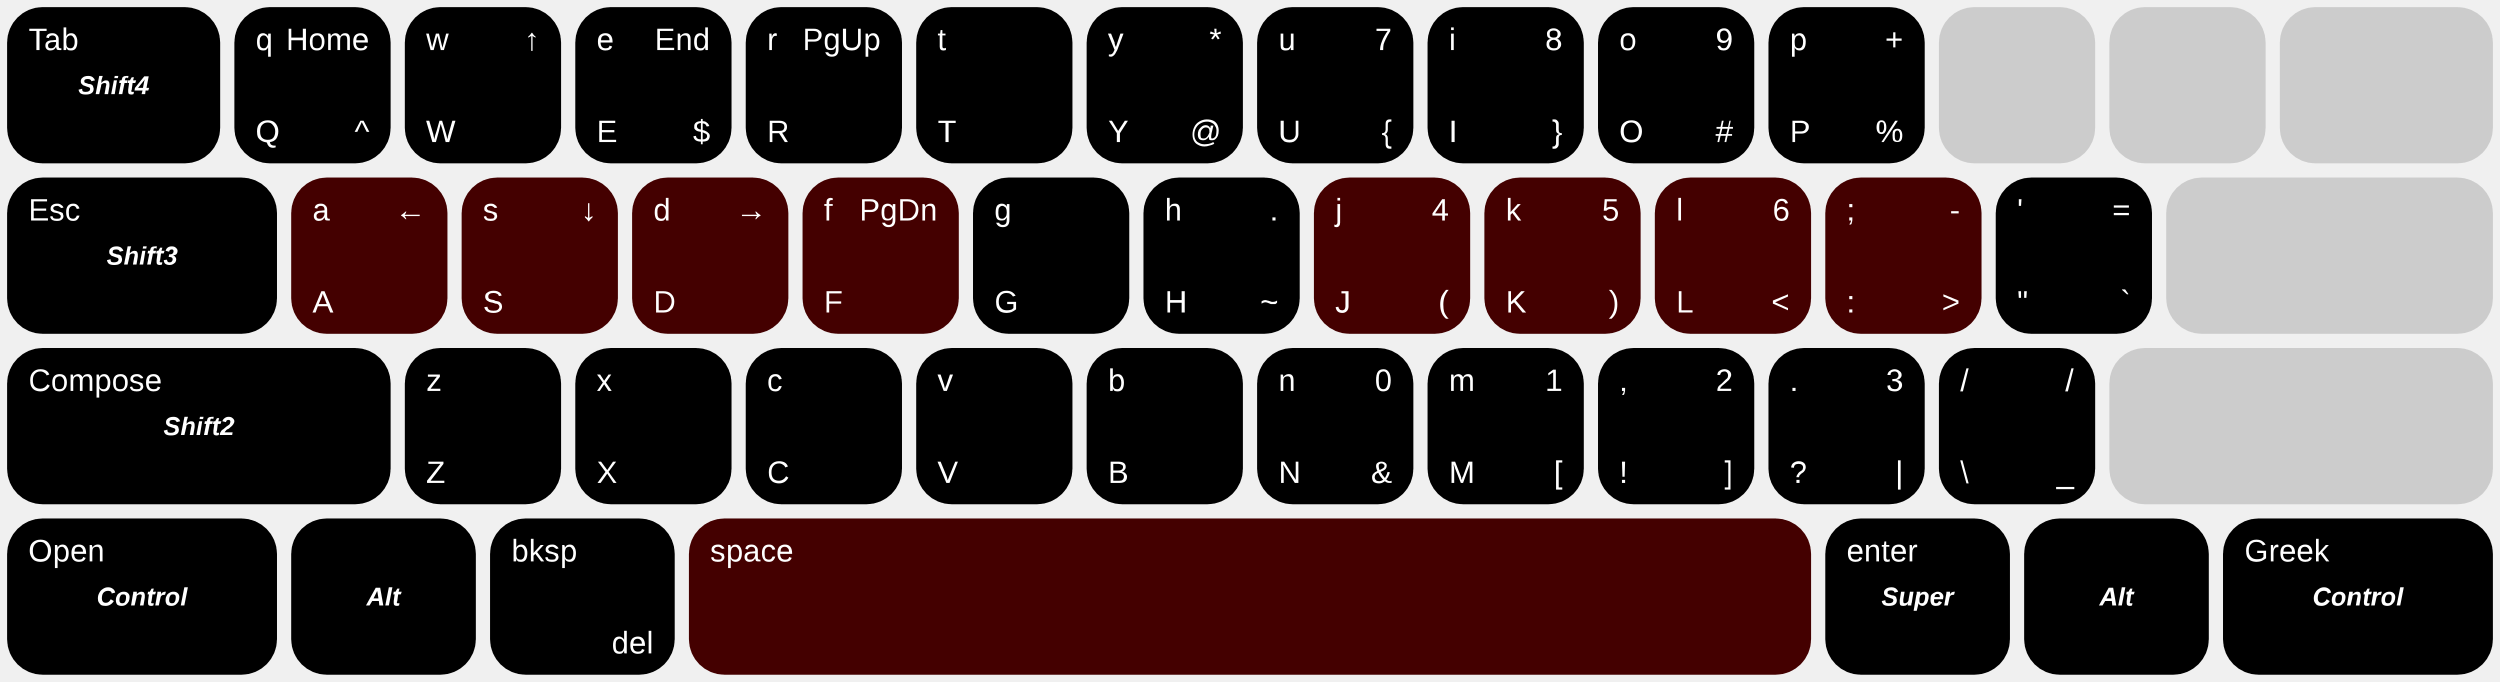
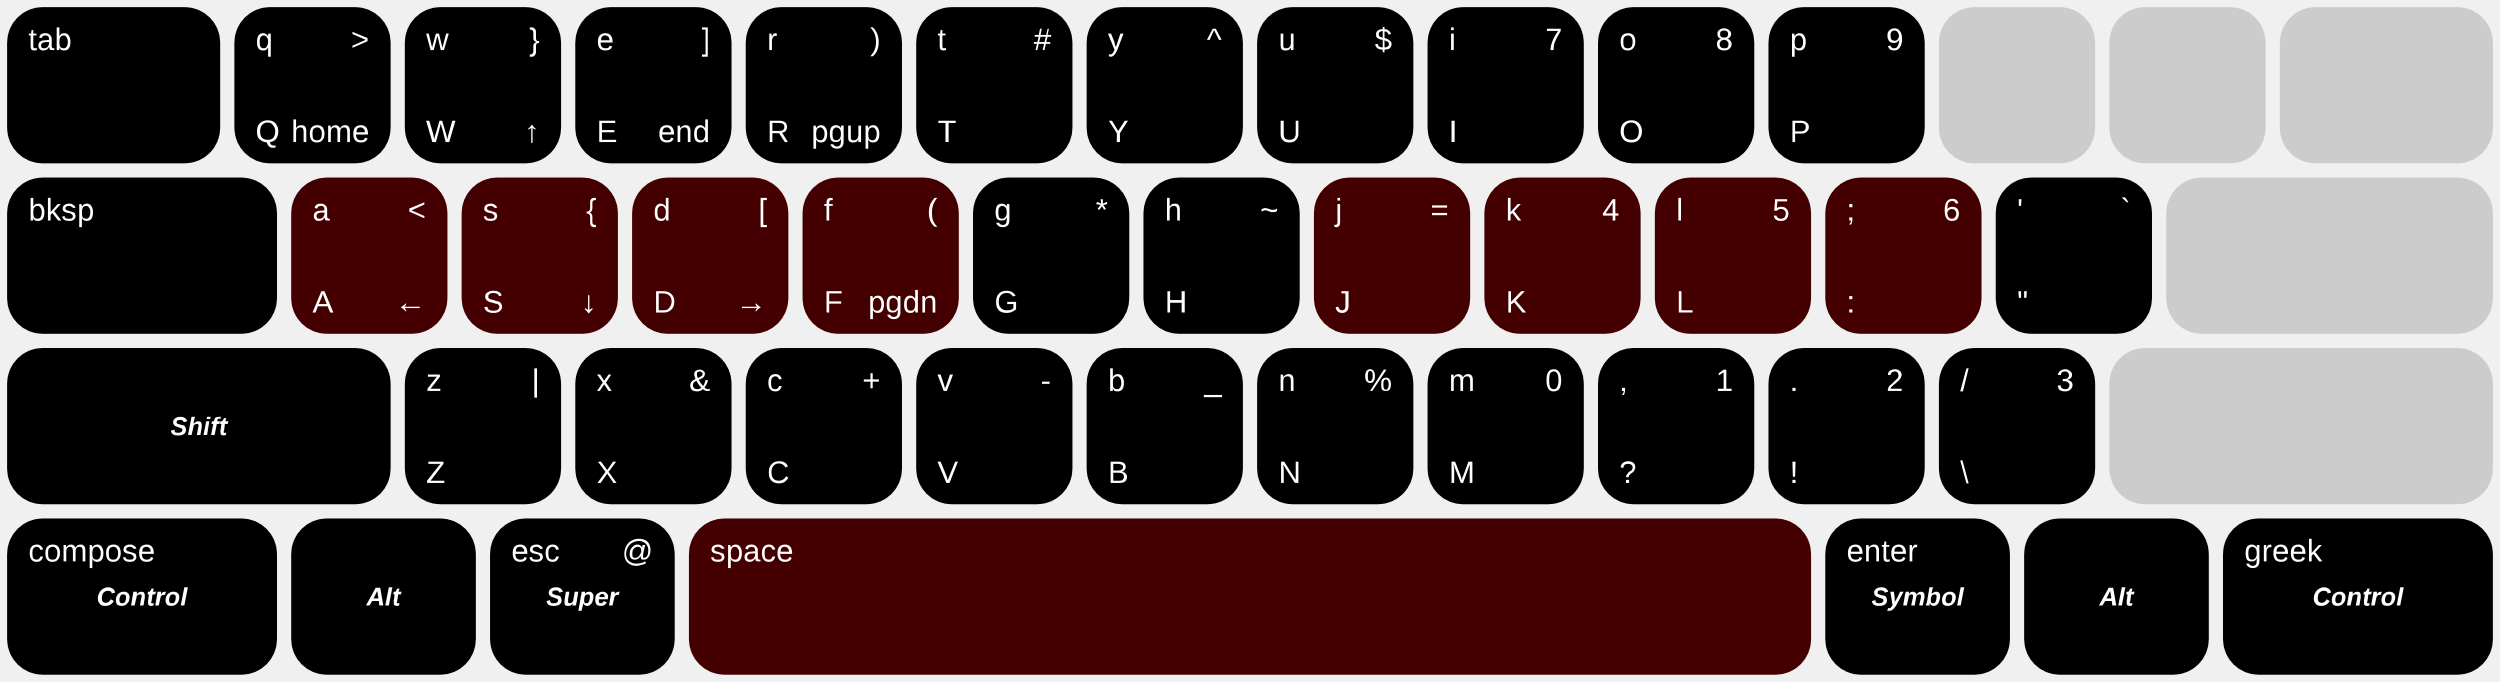
<svg xmlns="http://www.w3.org/2000/svg" width="1320" height="360" version="1.1" viewBox="0 0 88 24">
  <defs>
    <style type="text/css">
rect {
    fill: #000;
    stroke: #000;
    stroke-width: 1.5;
}
text {
    font-size: 1.1px;
    font-family: Arial, Helvetica, sans-serif;
    fill: #fff;
}
.homerow { fill: #400; stroke: #400; }
.dim { fill: #ccc; stroke: #ccc; }
.mid { text-anchor: middle; dominant-baseline: central; font-style: italic; font-size: 0.9px; font-weight: bold; }
.tl { text-anchor: start; dominant-baseline: hanging; }
.tr { text-anchor: end; dominant-baseline: hanging; }
.bl { text-anchor: start; dominant-baseline: no-change; }
.br { text-anchor: end; dominant-baseline: no-change; }
</style>
  </defs>
  <rect class="Tab" x="1" y="1" width="6" height="4" ry=".5" />
-   <text class="Tab tl" x="1" y="1">Tab</text>
-   <text class="Tab mid" x="4" y="3">Shift4</text>
+   <text class="Tab tl" x="1" y="1">tab</text>
+   <text class="Tab mid" x="4" y="3" />
  <rect class="q" x="9" y="1" width="4" height="4" ry=".5" />
  <text class="q tl" x="9" y="1">q</text>
  <text class="q bl" x="9" y="5">Q</text>
-   <text class="q tr" x="13" y="1">Home</text>
-   <text class="q br" x="13" y="5">^</text>
+   <text class="q tr" x="13" y="1">&gt;</text>
+   <text class="q br" x="13" y="5">home</text>
  <rect class="w" x="15" y="1" width="4" height="4" ry=".5" />
  <text class="w tl" x="15" y="1">w</text>
  <text class="w bl" x="15" y="5">W</text>
-   <text class="w tr" x="19" y="1">↑</text>
-   <text class="w br" x="19" y="5" />
+   <text class="w tr" x="19" y="1">}</text>
+   <text class="w br" x="19" y="5">↑</text>
  <rect class="e" x="21" y="1" width="4" height="4" ry=".5" />
  <text class="e tl" x="21" y="1">e</text>
  <text class="e bl" x="21" y="5">E</text>
-   <text class="e tr" x="25" y="1">End</text>
-   <text class="e br" x="25" y="5">$</text>
+   <text class="e tr" x="25" y="1">]</text>
+   <text class="e br" x="25" y="5">end</text>
  <rect class="r" x="27" y="1" width="4" height="4" ry=".5" />
  <text class="r tl" x="27" y="1">r</text>
  <text class="r bl" x="27" y="5">R</text>
-   <text class="r tr" x="31" y="1">PgUp</text>
-   <text class="r br" x="31" y="5" />
+   <text class="r tr" x="31" y="1">)</text>
+   <text class="r br" x="31" y="5">pgup</text>
  <rect class="t" x="33" y="1" width="4" height="4" ry=".5" />
  <text class="t tl" x="33" y="1">t</text>
  <text class="t bl" x="33" y="5">T</text>
-   <text class="t tr" x="37" y="1" />
+   <text class="t tr" x="37" y="1">#</text>
  <text class="t br" x="37" y="5" />
  <rect class="y" x="39" y="1" width="4" height="4" ry=".5" />
  <text class="y tl" x="39" y="1">y</text>
  <text class="y bl" x="39" y="5">Y</text>
-   <text class="y tr" x="43" y="1">*</text>
-   <text class="y br" x="43" y="5">@</text>
+   <text class="y tr" x="43" y="1">^</text>
+   <text class="y br" x="43" y="5" />
  <rect class="u" x="45" y="1" width="4" height="4" ry=".5" />
  <text class="u tl" x="45" y="1">u</text>
  <text class="u bl" x="45" y="5">U</text>
-   <text class="u tr" x="49" y="1">7</text>
-   <text class="u br" x="49" y="5">{</text>
+   <text class="u tr" x="49" y="1">$</text>
+   <text class="u br" x="49" y="5" />
  <rect class="i" x="51" y="1" width="4" height="4" ry=".5" />
  <text class="i tl" x="51" y="1">i</text>
  <text class="i bl" x="51" y="5">I</text>
-   <text class="i tr" x="55" y="1">8</text>
-   <text class="i br" x="55" y="5">}</text>
+   <text class="i tr" x="55" y="1">7</text>
+   <text class="i br" x="55" y="5" />
  <rect class="o" x="57" y="1" width="4" height="4" ry=".5" />
  <text class="o tl" x="57" y="1">o</text>
  <text class="o bl" x="57" y="5">O</text>
-   <text class="o tr" x="61" y="1">9</text>
-   <text class="o br" x="61" y="5">#</text>
+   <text class="o tr" x="61" y="1">8</text>
+   <text class="o br" x="61" y="5" />
  <rect class="p" x="63" y="1" width="4" height="4" ry=".5" />
  <text class="p tl" x="63" y="1">p</text>
  <text class="p bl" x="63" y="5">P</text>
-   <text class="p tr" x="67" y="1">+</text>
-   <text class="p br" x="67" y="5">%</text>
+   <text class="p tr" x="67" y="1">9</text>
+   <text class="p br" x="67" y="5" />
  <rect class="braceleft dim" x="69" y="1" width="4" height="4" ry=".5" />
  <rect class="braceright dim" x="75" y="1" width="4" height="4" ry=".5" />
  <rect class="backslash dim" x="81" y="1" width="6" height="4" ry=".5" />
  <rect class="CapsLock" x="1" y="7" width="8" height="4" ry=".5" />
-   <text class="CapsLock tl" x="1" y="7">Esc</text>
-   <text class="CapsLock mid" x="5" y="9">Shift3</text>
+   <text class="CapsLock tl" x="1" y="7">bksp</text>
+   <text class="CapsLock mid" x="5" y="9" />
  <rect class="a homerow" x="11" y="7" width="4" height="4" ry=".5" />
  <text class="a tl" x="11" y="7">a</text>
  <text class="a bl" x="11" y="11">A</text>
-   <text class="a tr" x="15" y="7">←</text>
-   <text class="a br" x="15" y="11" />
+   <text class="a tr" x="15" y="7">&lt;</text>
+   <text class="a br" x="15" y="11">←</text>
  <rect class="s homerow" x="17" y="7" width="4" height="4" ry=".5" />
  <text class="s tl" x="17" y="7">s</text>
  <text class="s bl" x="17" y="11">S</text>
-   <text class="s tr" x="21" y="7">↓</text>
-   <text class="s br" x="21" y="11" />
+   <text class="s tr" x="21" y="7">{</text>
+   <text class="s br" x="21" y="11">↓</text>
  <rect class="d homerow" x="23" y="7" width="4" height="4" ry=".5" />
  <text class="d tl" x="23" y="7">d</text>
  <text class="d bl" x="23" y="11">D</text>
-   <text class="d tr" x="27" y="7">→</text>
-   <text class="d br" x="27" y="11" />
+   <text class="d tr" x="27" y="7">[</text>
+   <text class="d br" x="27" y="11">→</text>
  <rect class="f homerow" x="29" y="7" width="4" height="4" ry=".5" />
  <text class="f tl" x="29" y="7">f</text>
  <text class="f bl" x="29" y="11">F</text>
-   <text class="f tr" x="33" y="7">PgDn</text>
-   <text class="f br" x="33" y="11" />
+   <text class="f tr" x="33" y="7">(</text>
+   <text class="f br" x="33" y="11">pgdn</text>
  <rect class="g" x="35" y="7" width="4" height="4" ry=".5" />
  <text class="g tl" x="35" y="7">g</text>
  <text class="g bl" x="35" y="11">G</text>
-   <text class="g tr" x="39" y="7" />
+   <text class="g tr" x="39" y="7">*</text>
  <text class="g br" x="39" y="11" />
  <rect class="h" x="41" y="7" width="4" height="4" ry=".5" />
  <text class="h tl" x="41" y="7">h</text>
  <text class="h bl" x="41" y="11">H</text>
-   <text class="h tr" x="45" y="7">.</text>
-   <text class="h br" x="45" y="11">~</text>
+   <text class="h tr" x="45" y="7">~</text>
+   <text class="h br" x="45" y="11" />
  <rect class="j homerow" x="47" y="7" width="4" height="4" ry=".5" />
  <text class="j tl" x="47" y="7">j</text>
  <text class="j bl" x="47" y="11">J</text>
-   <text class="j tr" x="51" y="7">4</text>
-   <text class="j br" x="51" y="11">(</text>
+   <text class="j tr" x="51" y="7">=</text>
+   <text class="j br" x="51" y="11" />
  <rect class="k homerow" x="53" y="7" width="4" height="4" ry=".5" />
  <text class="k tl" x="53" y="7">k</text>
  <text class="k bl" x="53" y="11">K</text>
-   <text class="k tr" x="57" y="7">5</text>
-   <text class="k br" x="57" y="11">)</text>
+   <text class="k tr" x="57" y="7">4</text>
+   <text class="k br" x="57" y="11" />
  <rect class="l homerow" x="59" y="7" width="4" height="4" ry=".5" />
  <text class="l tl" x="59" y="7">l</text>
  <text class="l bl" x="59" y="11">L</text>
-   <text class="l tr" x="63" y="7">6</text>
-   <text class="l br" x="63" y="11">&lt;</text>
+   <text class="l tr" x="63" y="7">5</text>
+   <text class="l br" x="63" y="11" />
  <rect class="semicolon homerow" x="65" y="7" width="4" height="4" ry=".5" />
  <text class="semicolon tl" x="65" y="7">;</text>
  <text class="semicolon bl" x="65" y="11">:</text>
-   <text class="semicolon tr" x="69" y="7">-</text>
-   <text class="semicolon br" x="69" y="11">&gt;</text>
+   <text class="semicolon tr" x="69" y="7">6</text>
+   <text class="semicolon br" x="69" y="11" />
  <rect class="apostrophe" x="71" y="7" width="4" height="4" ry=".5" />
  <text class="apostrophe tl" x="71" y="7">'</text>
  <text class="apostrophe bl" x="71" y="11">"</text>
-   <text class="apostrophe tr" x="75" y="7">=</text>
-   <text class="apostrophe br" x="75" y="11">`</text>
+   <text class="apostrophe tr" x="75" y="7">`</text>
+   <text class="apostrophe br" x="75" y="11" />
  <rect class="Return dim" x="77" y="7" width="10" height="4" ry=".5" />
  <rect class="Shift_L" x="1" y="13" width="12" height="4" ry=".5" />
-   <text class="Shift_L tl" x="1" y="13">Compose</text>
-   <text class="Shift_L mid" x="7" y="15">Shift2</text>
+   <text class="Shift_L tl" x="1" y="13" />
+   <text class="Shift_L mid" x="7" y="15">Shift</text>
  <rect class="z" x="15" y="13" width="4" height="4" ry=".5" />
  <text class="z tl" x="15" y="13">z</text>
  <text class="z bl" x="15" y="17">Z</text>
-   <text class="z tr" x="19" y="13" />
+   <text class="z tr" x="19" y="13">|</text>
  <text class="z br" x="19" y="17" />
  <rect class="x" x="21" y="13" width="4" height="4" ry=".5" />
  <text class="x tl" x="21" y="13">x</text>
  <text class="x bl" x="21" y="17">X</text>
-   <text class="x tr" x="25" y="13" />
+   <text class="x tr" x="25" y="13">&amp;</text>
  <text class="x br" x="25" y="17" />
  <rect class="c" x="27" y="13" width="4" height="4" ry=".5" />
  <text class="c tl" x="27" y="13">c</text>
  <text class="c bl" x="27" y="17">C</text>
-   <text class="c tr" x="31" y="13" />
+   <text class="c tr" x="31" y="13">+</text>
  <text class="c br" x="31" y="17" />
  <rect class="v" x="33" y="13" width="4" height="4" ry=".5" />
  <text class="v tl" x="33" y="13">v</text>
  <text class="v bl" x="33" y="17">V</text>
-   <text class="v tr" x="37" y="13" />
+   <text class="v tr" x="37" y="13">-</text>
  <text class="v br" x="37" y="17" />
  <rect class="b" x="39" y="13" width="4" height="4" ry=".5" />
  <text class="b tl" x="39" y="13">b</text>
  <text class="b bl" x="39" y="17">B</text>
-   <text class="b tr" x="43" y="13" />
+   <text class="b tr" x="43" y="13">_</text>
  <text class="b br" x="43" y="17" />
  <rect class="n" x="45" y="13" width="4" height="4" ry=".5" />
  <text class="n tl" x="45" y="13">n</text>
  <text class="n bl" x="45" y="17">N</text>
-   <text class="n tr" x="49" y="13">0</text>
-   <text class="n br" x="49" y="17">&amp;</text>
+   <text class="n tr" x="49" y="13">%</text>
+   <text class="n br" x="49" y="17" />
  <rect class="m" x="51" y="13" width="4" height="4" ry=".5" />
  <text class="m tl" x="51" y="13">m</text>
  <text class="m bl" x="51" y="17">M</text>
-   <text class="m tr" x="55" y="13">1</text>
-   <text class="m br" x="55" y="17">[</text>
+   <text class="m tr" x="55" y="13">0</text>
+   <text class="m br" x="55" y="17" />
  <rect class="comma" x="57" y="13" width="4" height="4" ry=".5" />
  <text class="comma tl" x="57" y="13">,</text>
-   <text class="comma bl" x="57" y="17">!</text>
-   <text class="comma tr" x="61" y="13">2</text>
-   <text class="comma br" x="61" y="17">]</text>
+   <text class="comma bl" x="57" y="17">?</text>
+   <text class="comma tr" x="61" y="13">1</text>
+   <text class="comma br" x="61" y="17" />
  <rect class="dot" x="63" y="13" width="4" height="4" ry=".5" />
  <text class="dot tl" x="63" y="13">.</text>
-   <text class="dot bl" x="63" y="17">?</text>
-   <text class="dot tr" x="67" y="13">3</text>
-   <text class="dot br" x="67" y="17">|</text>
+   <text class="dot bl" x="63" y="17">!</text>
+   <text class="dot tr" x="67" y="13">2</text>
+   <text class="dot br" x="67" y="17" />
  <rect class="slash" x="69" y="13" width="4" height="4" ry=".5" />
  <text class="slash tl" x="69" y="13">/</text>
  <text class="slash bl" x="69" y="17">\</text>
-   <text class="slash tr" x="73" y="13">/</text>
-   <text class="slash br" x="73" y="17">_</text>
+   <text class="slash tr" x="73" y="13">3</text>
+   <text class="slash br" x="73" y="17" />
  <rect class="Shift_R dim" x="75" y="13" width="12" height="4" ry=".5" />
  <rect class="Control_L" x="1" y="19" width="8" height="4" ry=".5" />
-   <text class="Control_L tl" x="1" y="19">Open</text>
+   <text class="Control_L tl" x="1" y="19">compose</text>
  <text class="Control_L mid" x="5" y="21">Control</text>
  <rect class="Super_L" x="11" y="19" width="5" height="4" ry=".5" />
  <text class="Super_L tl" x="11" y="19" />
  <text class="Super_L mid" x="13.5" y="21">Alt</text>
  <rect class="Alt_L" x="18" y="19" width="5" height="4" ry=".5" />
-   <text class="Alt_L tl" x="18" y="19">bksp</text>
-   <text class="Alt_L br" x="23" y="23">del</text>
+   <text class="Alt_L tl" x="18" y="19">esc</text>
+   <text class="Alt_L mid" x="20.5" y="21">Super</text>
+   <text class="Alt_L tr" x="23" y="19">@</text>
  <rect class="space homerow" x="25" y="19" width="38" height="4" ry=".5" />
  <text class="space tl" x="25" y="19">space</text>
  <text class="space tr" x="63" y="19" />
  <rect class="Alt_R" x="65" y="19" width="5" height="4" ry=".5" />
  <text class="Alt_R tl" x="65" y="19">enter</text>
-   <text class="Alt_R mid" x="67.5" y="21">Super</text>
+   <text class="Alt_R mid" x="67.5" y="21">Symbol</text>
  <rect class="Super_R" x="72" y="19" width="5" height="4" ry=".5" />
  <text class="Super_R tl" x="72" y="19" />
  <text class="Super_R mid" x="74.5" y="21">Alt</text>
  <rect class="Control_R" x="79" y="19" width="8" height="4" ry=".5" />
-   <text class="Control_R tl" x="79" y="19">Greek</text>
+   <text class="Control_R tl" x="79" y="19">greek</text>
  <text class="Control_R mid" x="83" y="21">Control</text>
</svg>
